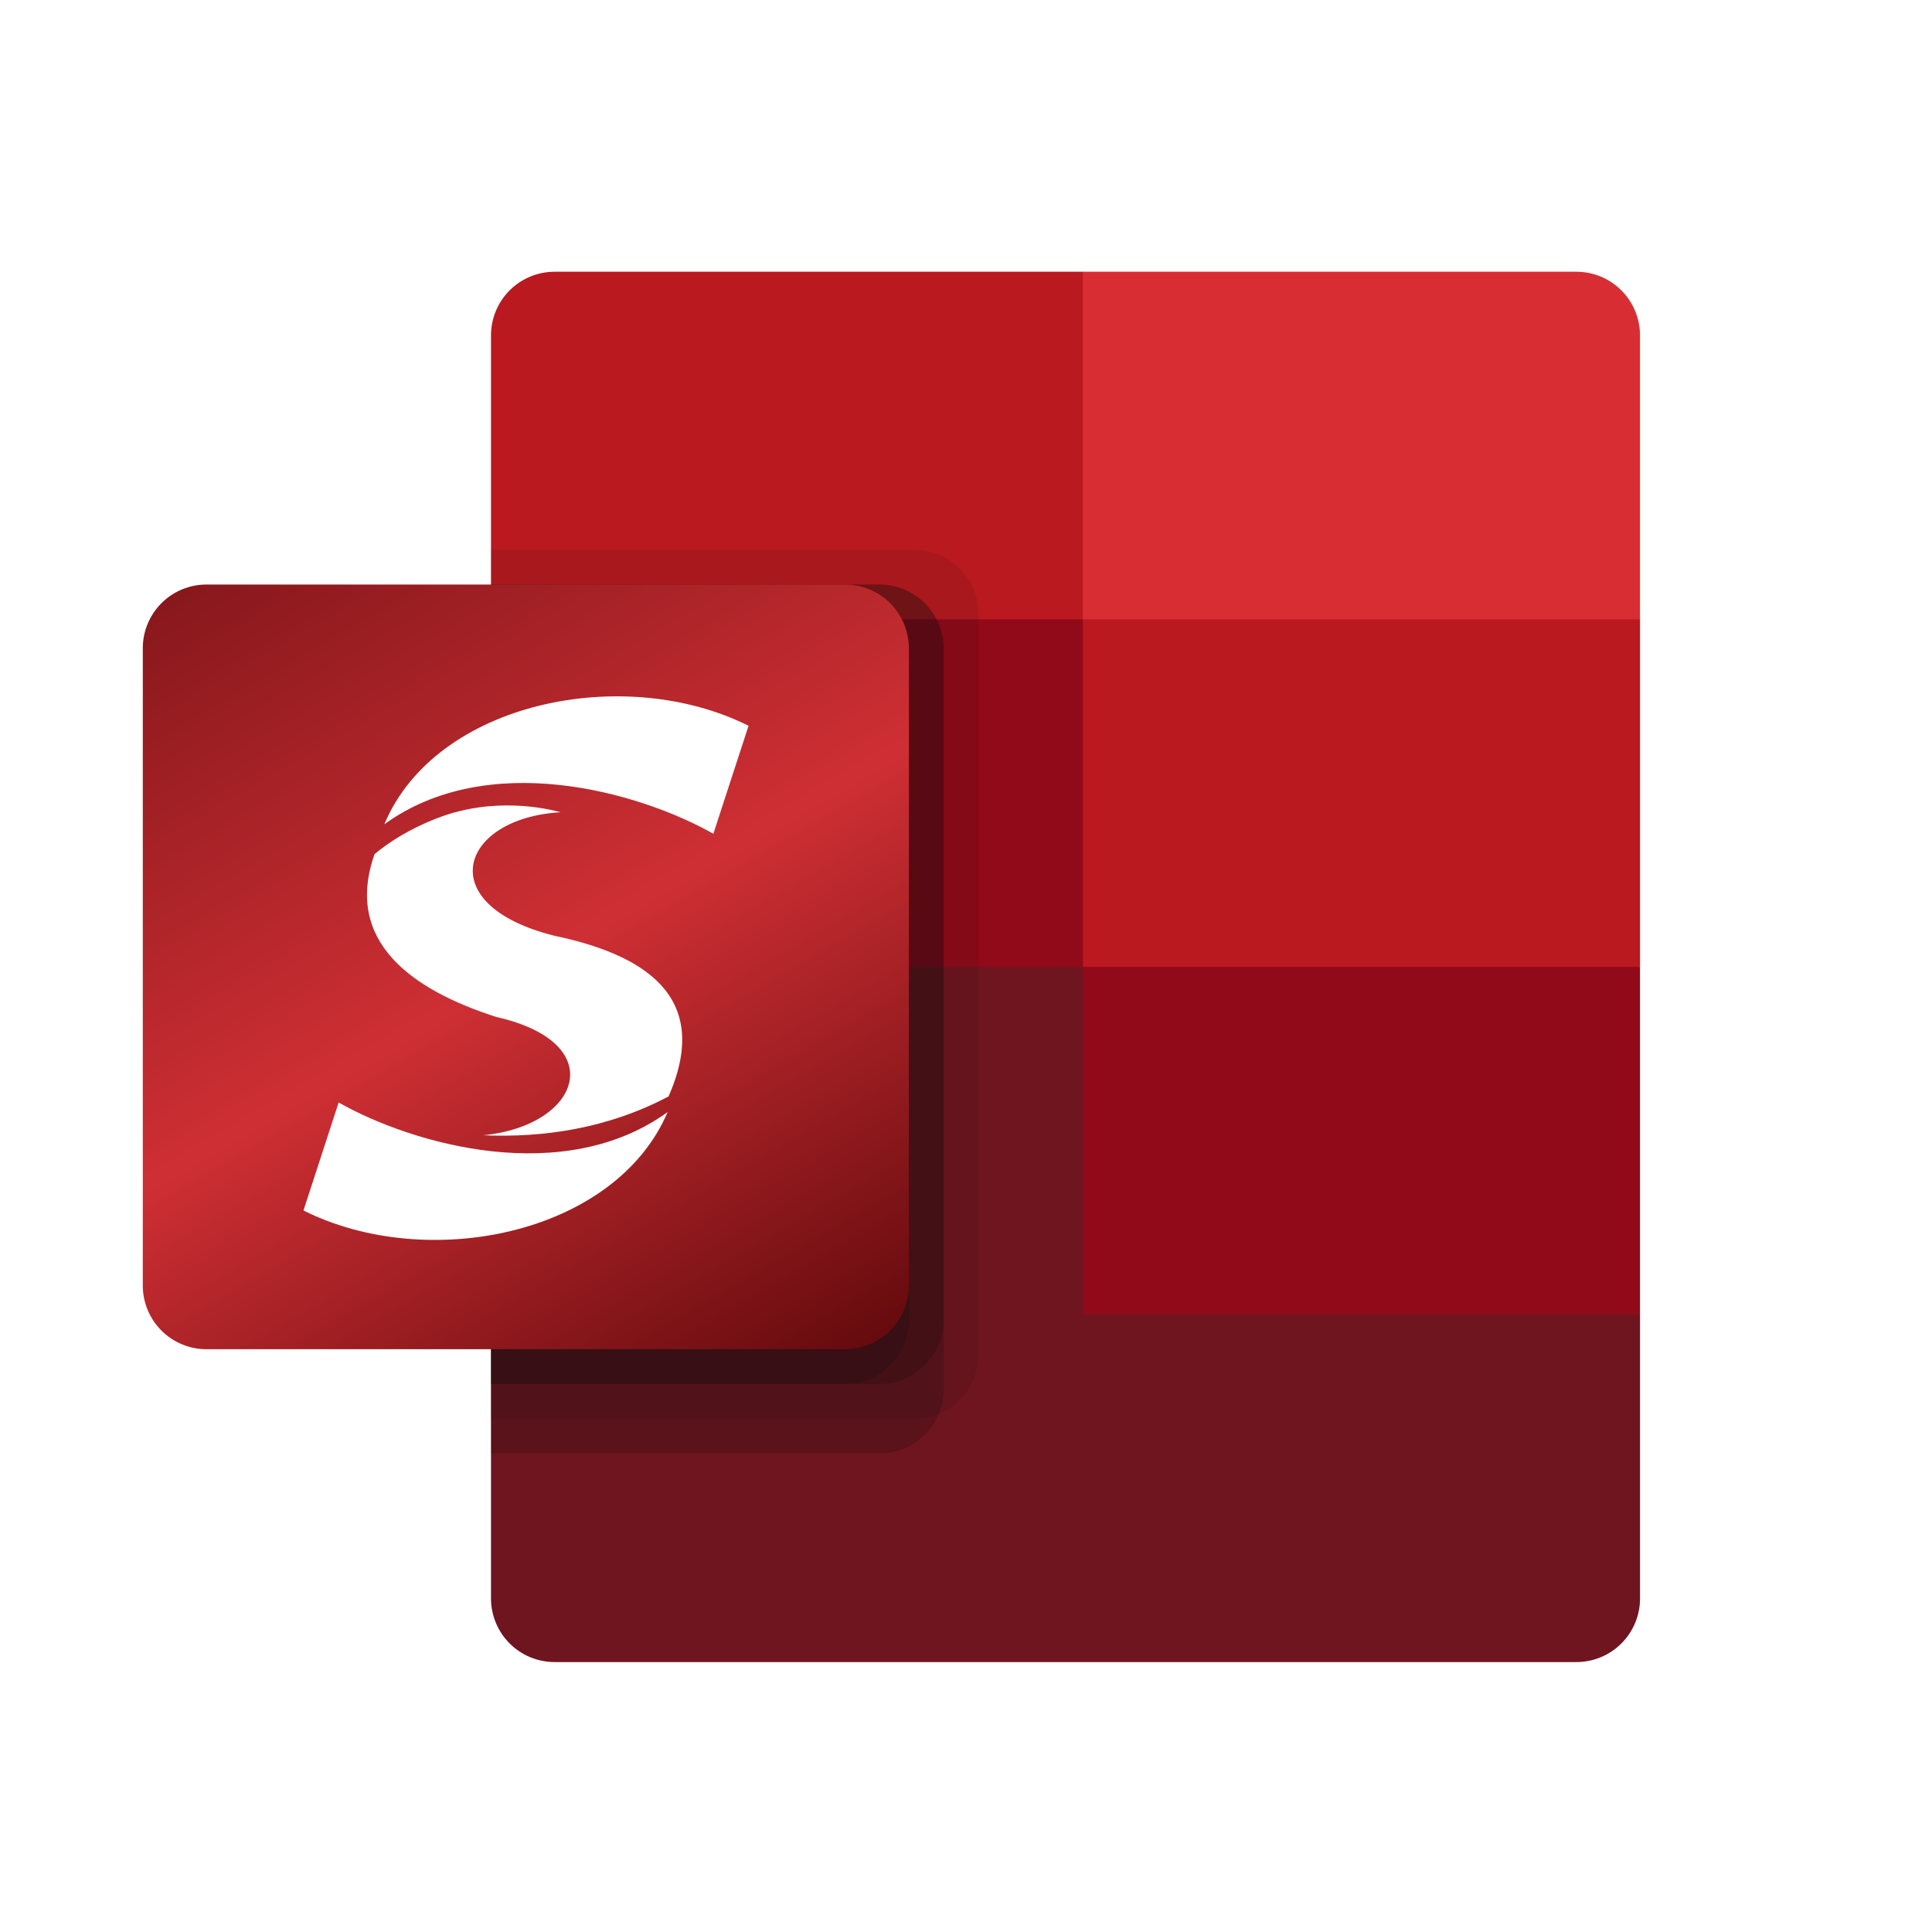
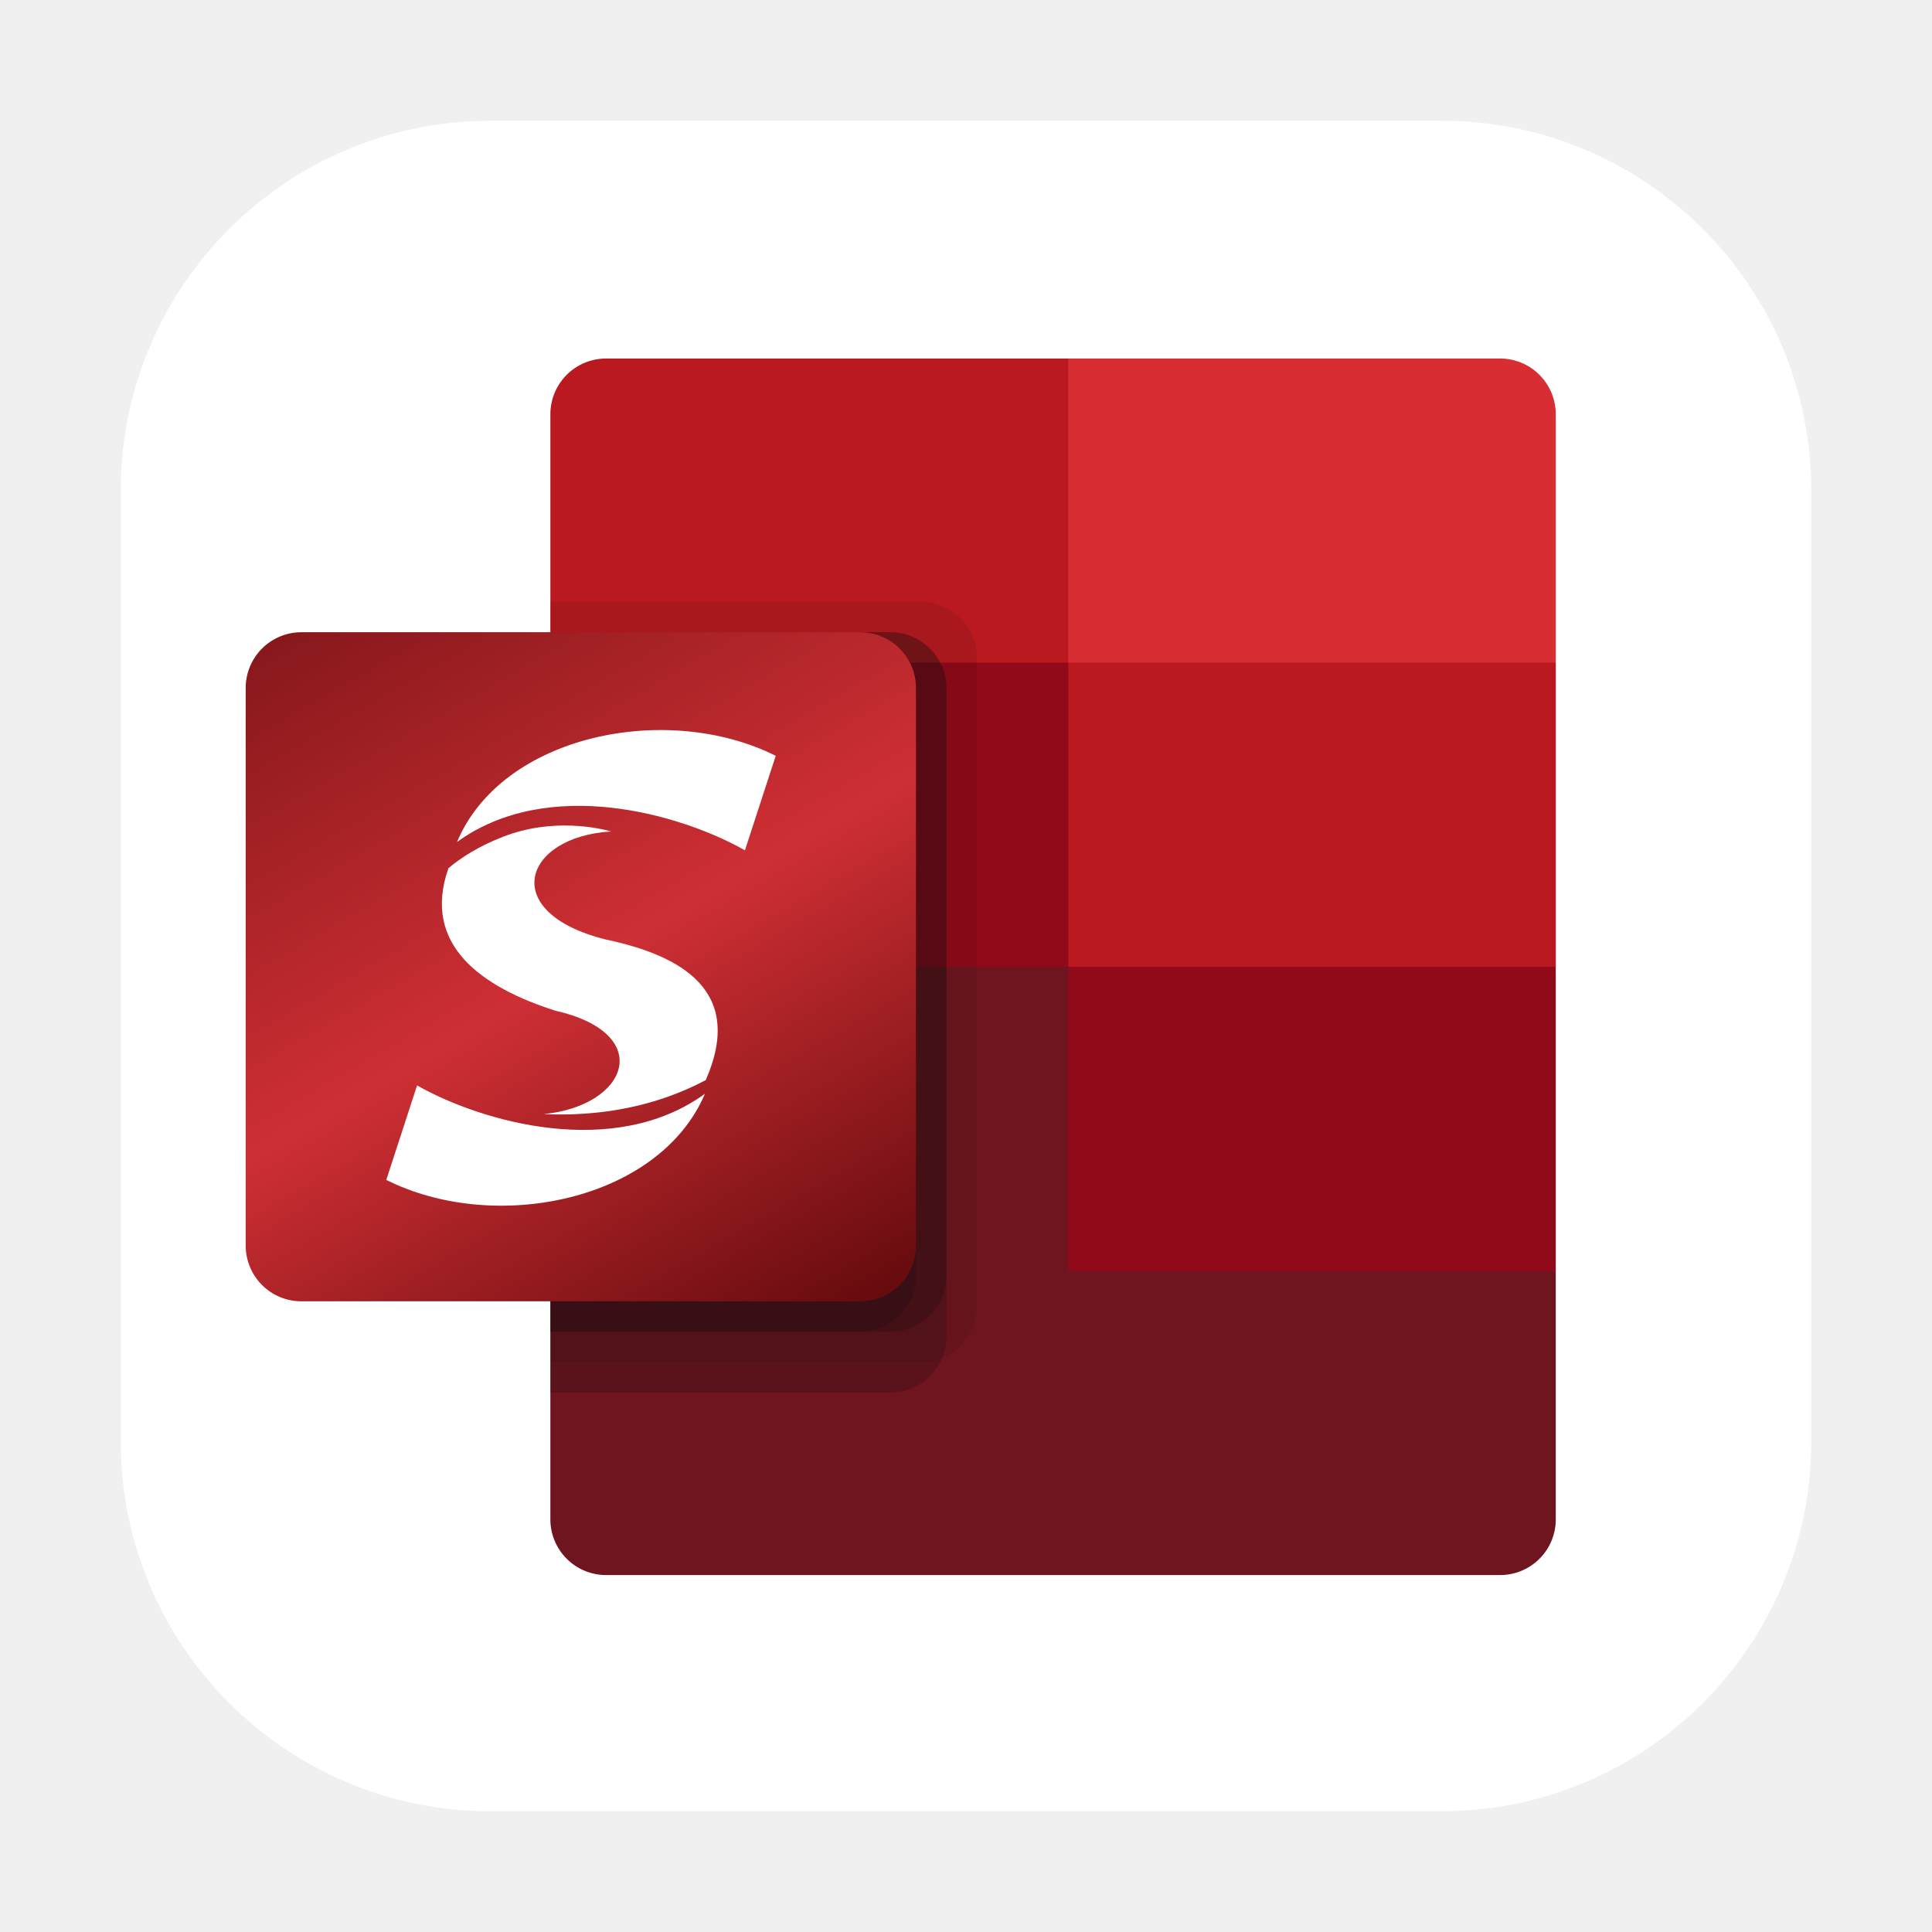
<svg xmlns="http://www.w3.org/2000/svg" width="1024" height="1024" viewBox="0 0 1024 1024" fill="none">
-   <rect width="1024" height="1024" fill="white" />
-   <path d="M573.957 494.062L260.238 438.795V847.176C260.235 851.615 261.107 856.011 262.806 860.112C264.504 864.212 266.996 867.938 270.137 871.074C273.278 874.209 277.007 876.695 281.111 878.386C285.215 880.078 289.612 880.943 294.05 880.932H835.385C839.828 880.951 844.231 880.091 848.342 878.403C852.452 876.714 856.188 874.23 859.335 871.094C862.482 867.957 864.979 864.229 866.681 860.125C868.383 856.02 869.257 851.62 869.254 847.176V696.708L573.957 494.062Z" fill="#6F151F" />
-   <path d="M573.959 144.026L294.052 144.026C289.614 144.015 285.217 144.88 281.113 146.572C277.009 148.264 273.28 150.749 270.139 153.885C266.997 157.021 264.506 160.746 262.808 164.847C261.109 168.948 260.237 173.343 260.24 177.782V328.25L573.959 512.474L740.072 567.741L869.256 512.474V328.25L573.959 144.026Z" fill="#BA191F" />
-   <path d="M260.24 328.25H573.959V512.474H260.24V328.25Z" fill="#910A19" />
-   <path opacity="0.1" d="M484.766 291.411H260.24V751.97H484.766C493.713 751.925 502.282 748.357 508.616 742.039C514.95 735.721 518.54 727.161 518.607 718.214V325.166C518.54 316.22 514.95 307.66 508.616 301.341C502.282 295.023 493.713 291.455 484.766 291.411Z" fill="#070808" />
-   <path opacity="0.2" d="M466.32 309.817H260.244V770.376H466.32C475.266 770.332 483.835 766.764 490.169 760.445C496.504 754.127 500.093 745.567 500.16 736.621V343.572C500.093 334.626 496.504 326.066 490.169 319.748C483.835 313.429 475.266 309.861 466.32 309.817Z" fill="#070808" />
-   <path opacity="0.2" d="M466.32 309.817H260.244V733.531H466.32C475.266 733.487 483.835 729.919 490.169 723.601C496.504 717.282 500.093 708.722 500.16 699.776V343.572C500.093 334.626 496.504 326.066 490.169 319.748C483.835 313.429 475.266 309.861 466.32 309.817Z" fill="#070808" />
-   <path opacity="0.2" d="M447.869 309.817H260.244V733.531H447.869C456.816 733.487 465.384 729.919 471.719 723.601C478.053 717.282 481.642 708.722 481.709 699.776V343.572C481.642 334.626 478.053 326.066 471.719 319.748C465.384 313.429 456.816 309.861 447.869 309.817Z" fill="#070808" />
-   <path d="M109.526 309.818H447.874C456.837 309.811 465.436 313.362 471.781 319.691C478.127 326.021 481.7 334.611 481.715 343.574L481.715 681.355C481.7 690.317 478.127 698.907 471.781 705.237C465.436 711.566 456.837 715.118 447.874 715.11H109.526C105.085 715.125 100.685 714.263 96.578 712.573C92.471 710.883 88.738 708.398 85.594 705.262C82.45 702.126 79.956 698.399 78.255 694.296C76.555 690.194 75.682 685.796 75.686 681.355L75.686 343.574C75.682 339.132 76.555 334.734 78.255 330.632C79.956 326.529 82.45 322.803 85.594 319.666C88.738 316.53 92.471 314.045 96.578 312.355C100.685 310.665 105.085 309.803 109.526 309.818Z" fill="url(#paint0_linear_282_92)" />
-   <path fill-rule="evenodd" clip-rule="evenodd" d="M396.746 384.685C330.963 351.714 230.972 371.854 203.692 436.892C258.676 397.06 338.311 419.488 378.094 441.911L396.746 384.685Z" fill="white" />
-   <path fill-rule="evenodd" clip-rule="evenodd" d="M160.846 641.582C226.636 674.548 326.156 654.414 353.879 589.385C298.923 629.227 219.242 606.802 179.484 584.356L160.846 641.582Z" fill="white" />
-   <path fill-rule="evenodd" clip-rule="evenodd" d="M293.726 495.942C228.14 479.529 243.853 433.527 297.124 430.51C289.719 428.458 261.703 422.091 231.877 433.591C216.672 439.459 205.843 446.581 198.501 452.734C182.129 499.327 218.729 524.791 263.008 538.999C324.03 552.785 307.575 596.713 256.079 601.719C288.077 603.116 322.303 598.09 354.349 581.127C378.1 527.119 339.634 505.596 293.726 495.942Z" fill="white" />
-   <path d="M835.395 144.027L573.939 144.027V328.25H869.236V177.782C869.24 173.341 868.366 168.943 866.666 164.84C864.966 160.738 862.472 157.011 859.327 153.875C856.183 150.738 852.451 148.254 848.344 146.564C844.237 144.874 839.836 144.012 835.395 144.027Z" fill="#D82E33" />
-   <path d="M573.936 512.475H869.232V696.698H573.936V512.475Z" fill="#910A19" />
-   <defs>
-     <linearGradient id="paint0_linear_282_92" x1="146.371" y1="283.29" x2="411.029" y2="741.638" gradientUnits="userSpaceOnUse">
-       <stop stop-color="#88181C" />
-       <stop offset="0.5" stop-color="#CE2F34" />
-       <stop offset="1" stop-color="#660B0E" />
-     </linearGradient>
-   </defs>
+   <rect x="64" y="64" width="896" height="896" rx="196" fill="white" />
+   <g transform="translate(64 64) scale(0.875)">
+     <path d="M573.957 494.062L260.238 438.795V847.176C260.235 851.615 261.107 856.011 262.806 860.112C264.504 864.212 266.996 867.938 270.137 871.074C273.278 874.209 277.007 876.695 281.111 878.386C285.215 880.078 289.612 880.943 294.05 880.932H835.385C839.828 880.951 844.231 880.091 848.342 878.403C852.452 876.714 856.188 874.23 859.335 871.094C862.482 867.957 864.979 864.229 866.681 860.125C868.383 856.02 869.257 851.62 869.254 847.176V696.708L573.957 494.062Z" fill="#6F151F" />
+     <path d="M573.959 144.026L294.052 144.026C289.614 144.015 285.217 144.88 281.113 146.572C277.009 148.264 273.28 150.749 270.139 153.885C266.997 157.021 264.506 160.746 262.808 164.847C261.109 168.948 260.237 173.343 260.24 177.782V328.25L573.959 512.474L740.072 567.741L869.256 512.474V328.25L573.959 144.026Z" fill="#BA191F" />
+     <path d="M260.24 328.25H573.959V512.474H260.24V328.25Z" fill="#910A19" />
+     <path opacity="0.1" d="M484.766 291.411H260.24V751.97H484.766C493.713 751.925 502.282 748.357 508.616 742.039C514.95 735.721 518.54 727.161 518.607 718.214V325.166C518.54 316.22 514.95 307.66 508.616 301.341C502.282 295.023 493.713 291.455 484.766 291.411Z" fill="#070808" />
+     <path opacity="0.2" d="M466.32 309.817H260.244V770.376H466.32C475.266 770.332 483.835 766.764 490.169 760.445C496.504 754.127 500.093 745.567 500.16 736.621V343.572C500.093 334.626 496.504 326.066 490.169 319.748C483.835 313.429 475.266 309.861 466.32 309.817Z" fill="#070808" />
+     <path opacity="0.2" d="M466.32 309.817H260.244V733.531H466.32C475.266 733.487 483.835 729.919 490.169 723.601C496.504 717.282 500.093 708.722 500.16 699.776V343.572C500.093 334.626 496.504 326.066 490.169 319.748C483.835 313.429 475.266 309.861 466.32 309.817Z" fill="#070808" />
+     <path opacity="0.2" d="M447.869 309.817H260.244V733.531H447.869C456.816 733.487 465.384 729.919 471.719 723.601C478.053 717.282 481.642 708.722 481.709 699.776V343.572C481.642 334.626 478.053 326.066 471.719 319.748C465.384 313.429 456.816 309.861 447.869 309.817Z" fill="#070808" />
+     <path d="M109.526 309.818H447.874C456.837 309.811 465.436 313.362 471.781 319.691C478.127 326.021 481.7 334.611 481.715 343.574L481.715 681.355C481.7 690.317 478.127 698.907 471.781 705.237C465.436 711.566 456.837 715.118 447.874 715.11H109.526C105.085 715.125 100.685 714.263 96.578 712.573C92.471 710.883 88.738 708.398 85.594 705.262C82.45 702.126 79.956 698.399 78.255 694.296C76.555 690.194 75.682 685.796 75.686 681.355L75.686 343.574C75.682 339.132 76.555 334.734 78.255 330.632C79.956 326.529 82.45 322.803 85.594 319.666C88.738 316.53 92.471 314.045 96.578 312.355C100.685 310.665 105.085 309.803 109.526 309.818Z" fill="url(#paint0_linear_282_92)" />
+     <path fill-rule="evenodd" clip-rule="evenodd" d="M396.746 384.685C330.963 351.714 230.972 371.854 203.692 436.892C258.676 397.06 338.311 419.488 378.094 441.911L396.746 384.685Z" fill="white" />
+     <path fill-rule="evenodd" clip-rule="evenodd" d="M160.846 641.582C226.636 674.548 326.156 654.414 353.879 589.385C298.923 629.227 219.242 606.802 179.484 584.356L160.846 641.582Z" fill="white" />
+     <path fill-rule="evenodd" clip-rule="evenodd" d="M293.726 495.942C228.14 479.529 243.853 433.527 297.124 430.51C289.719 428.458 261.703 422.091 231.877 433.591C216.672 439.459 205.843 446.581 198.501 452.734C182.129 499.327 218.729 524.791 263.008 538.999C324.03 552.785 307.575 596.713 256.079 601.719C288.077 603.116 322.303 598.09 354.349 581.127C378.1 527.119 339.634 505.596 293.726 495.942Z" fill="white" />
+     <path d="M835.395 144.027L573.939 144.027V328.25H869.236V177.782C869.24 173.341 868.366 168.943 866.666 164.84C864.966 160.738 862.472 157.011 859.327 153.875C856.183 150.738 852.451 148.254 848.344 146.564C844.237 144.874 839.836 144.012 835.395 144.027Z" fill="#D82E33" />
+     <path d="M573.936 512.475H869.232V696.698H573.936V512.475Z" fill="#910A19" />
+     <defs>
+       <linearGradient id="paint0_linear_282_92" x1="146.371" y1="283.29" x2="411.029" y2="741.638" gradientUnits="userSpaceOnUse">
+         <stop stop-color="#88181C" />
+         <stop offset="0.5" stop-color="#CE2F34" />
+         <stop offset="1" stop-color="#660B0E" />
+       </linearGradient>
+     </defs>
+   </g>
</svg>
